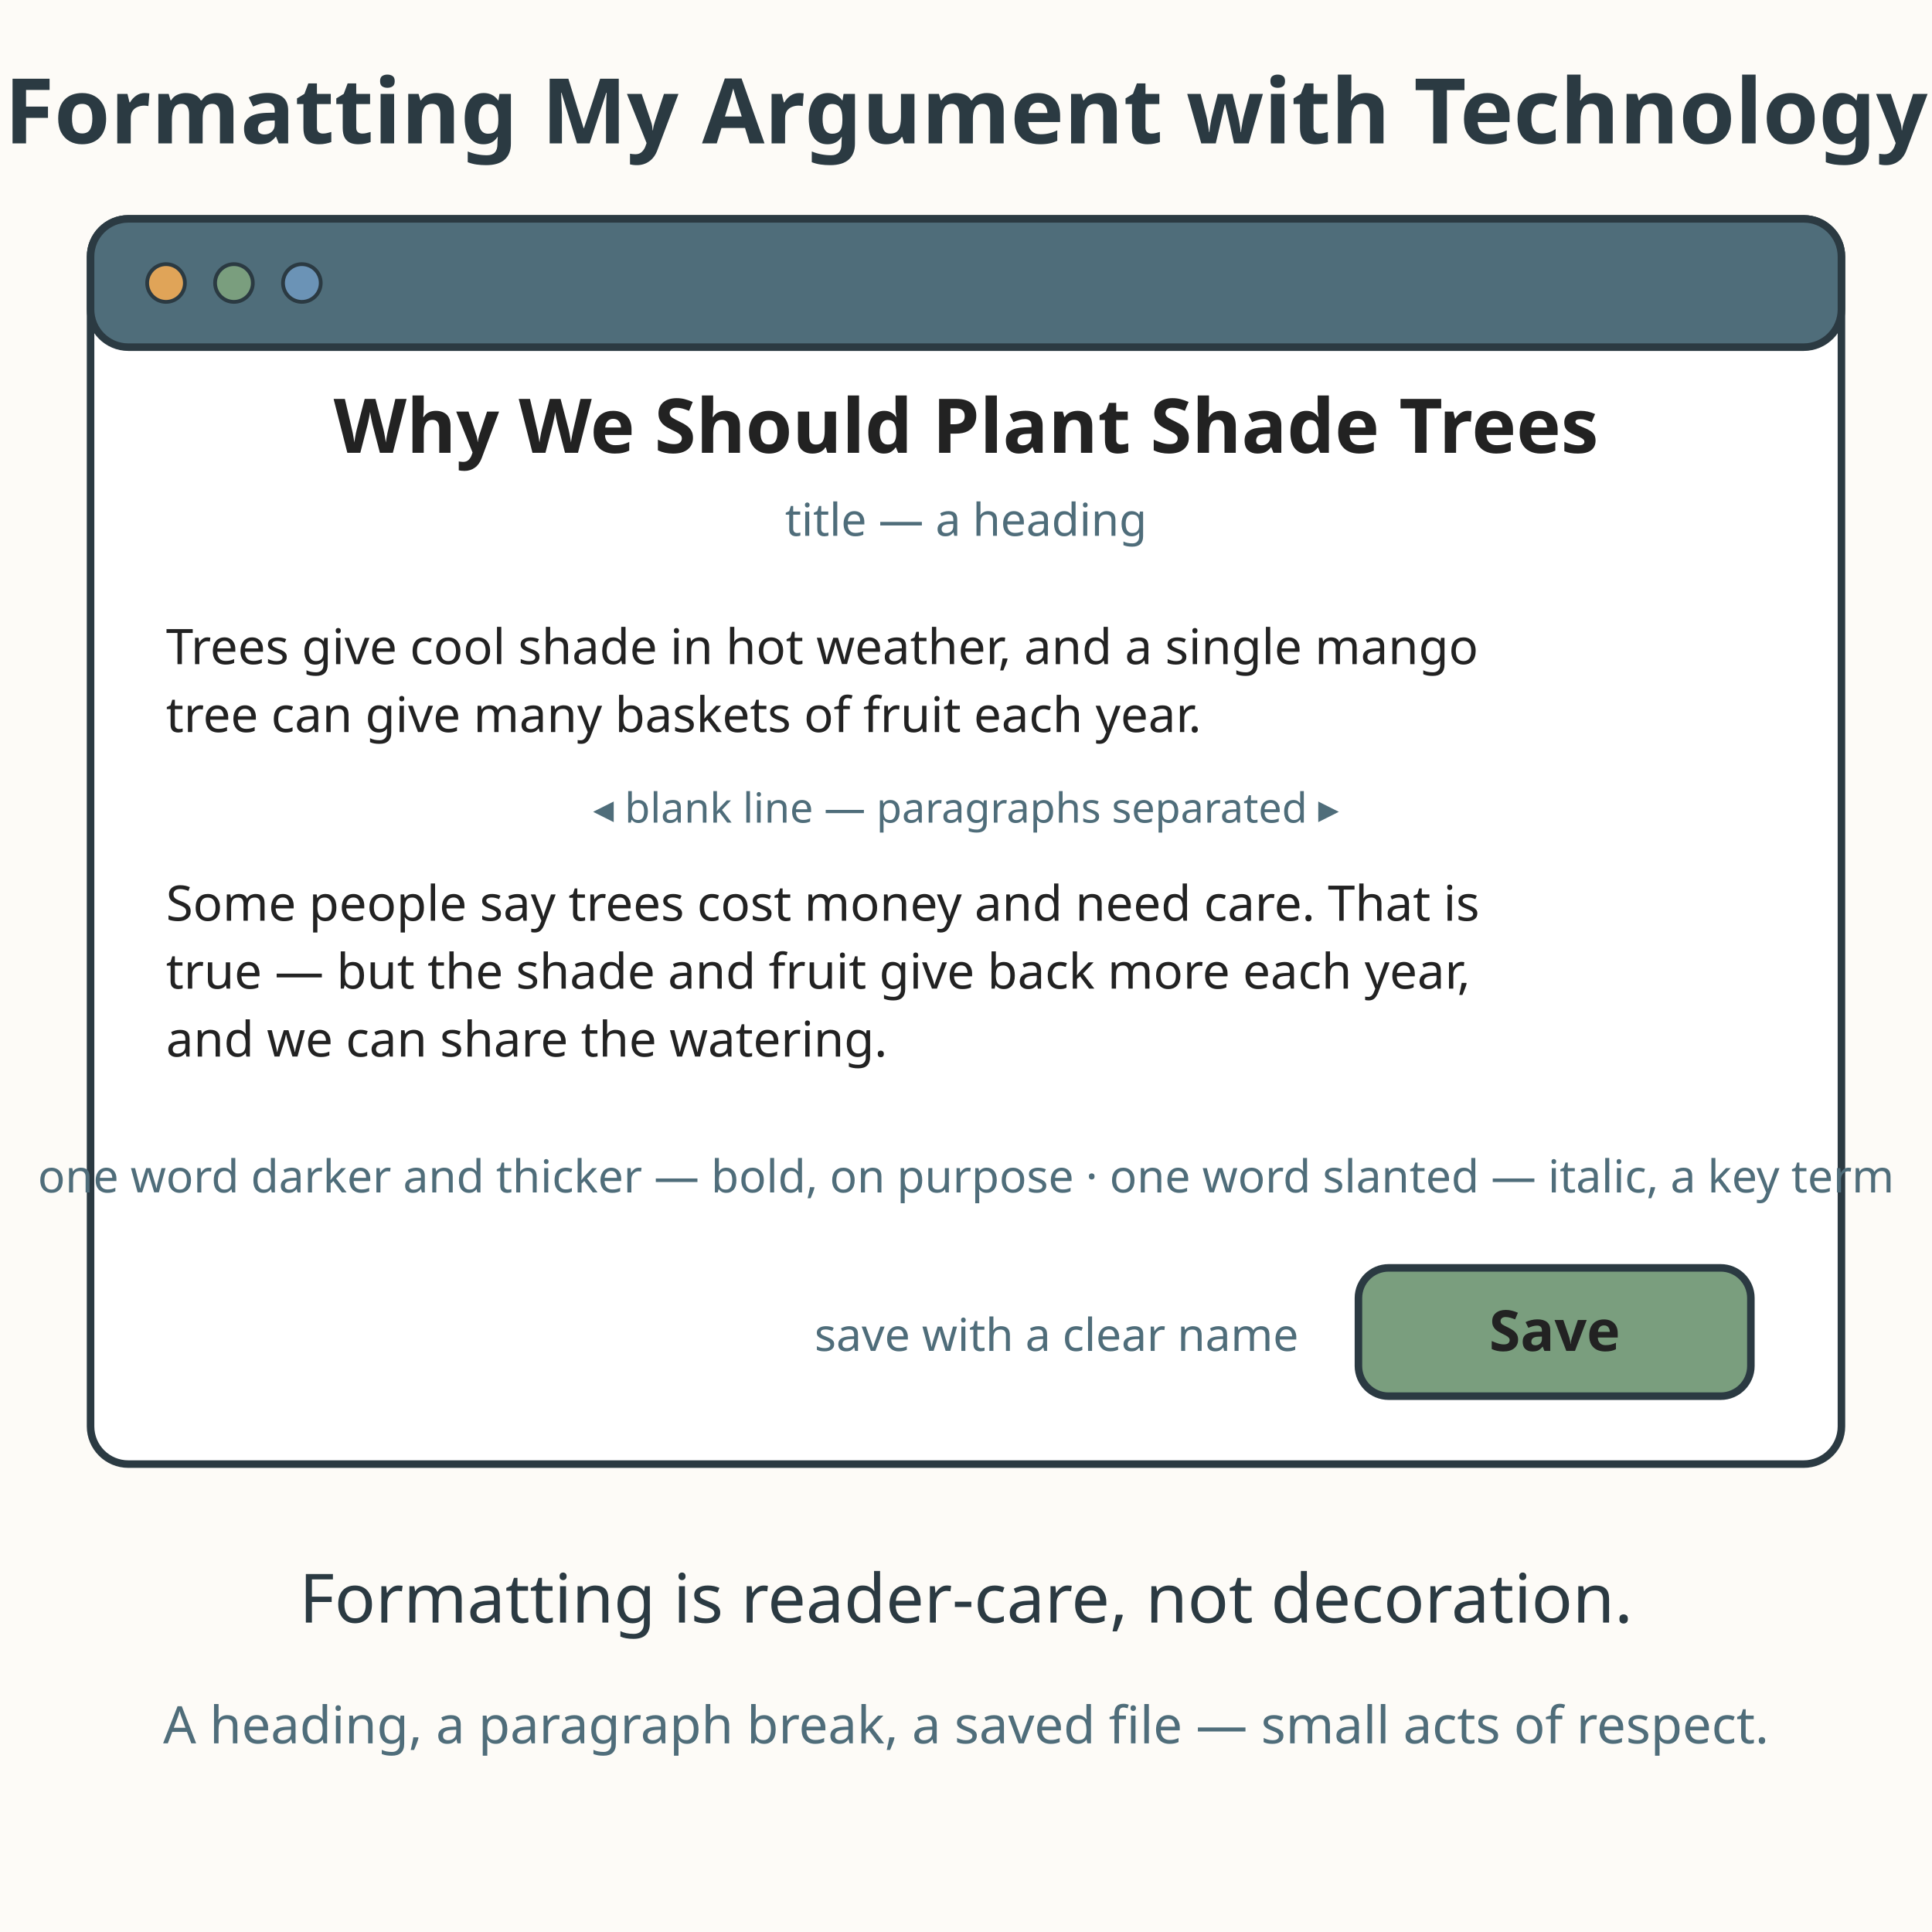
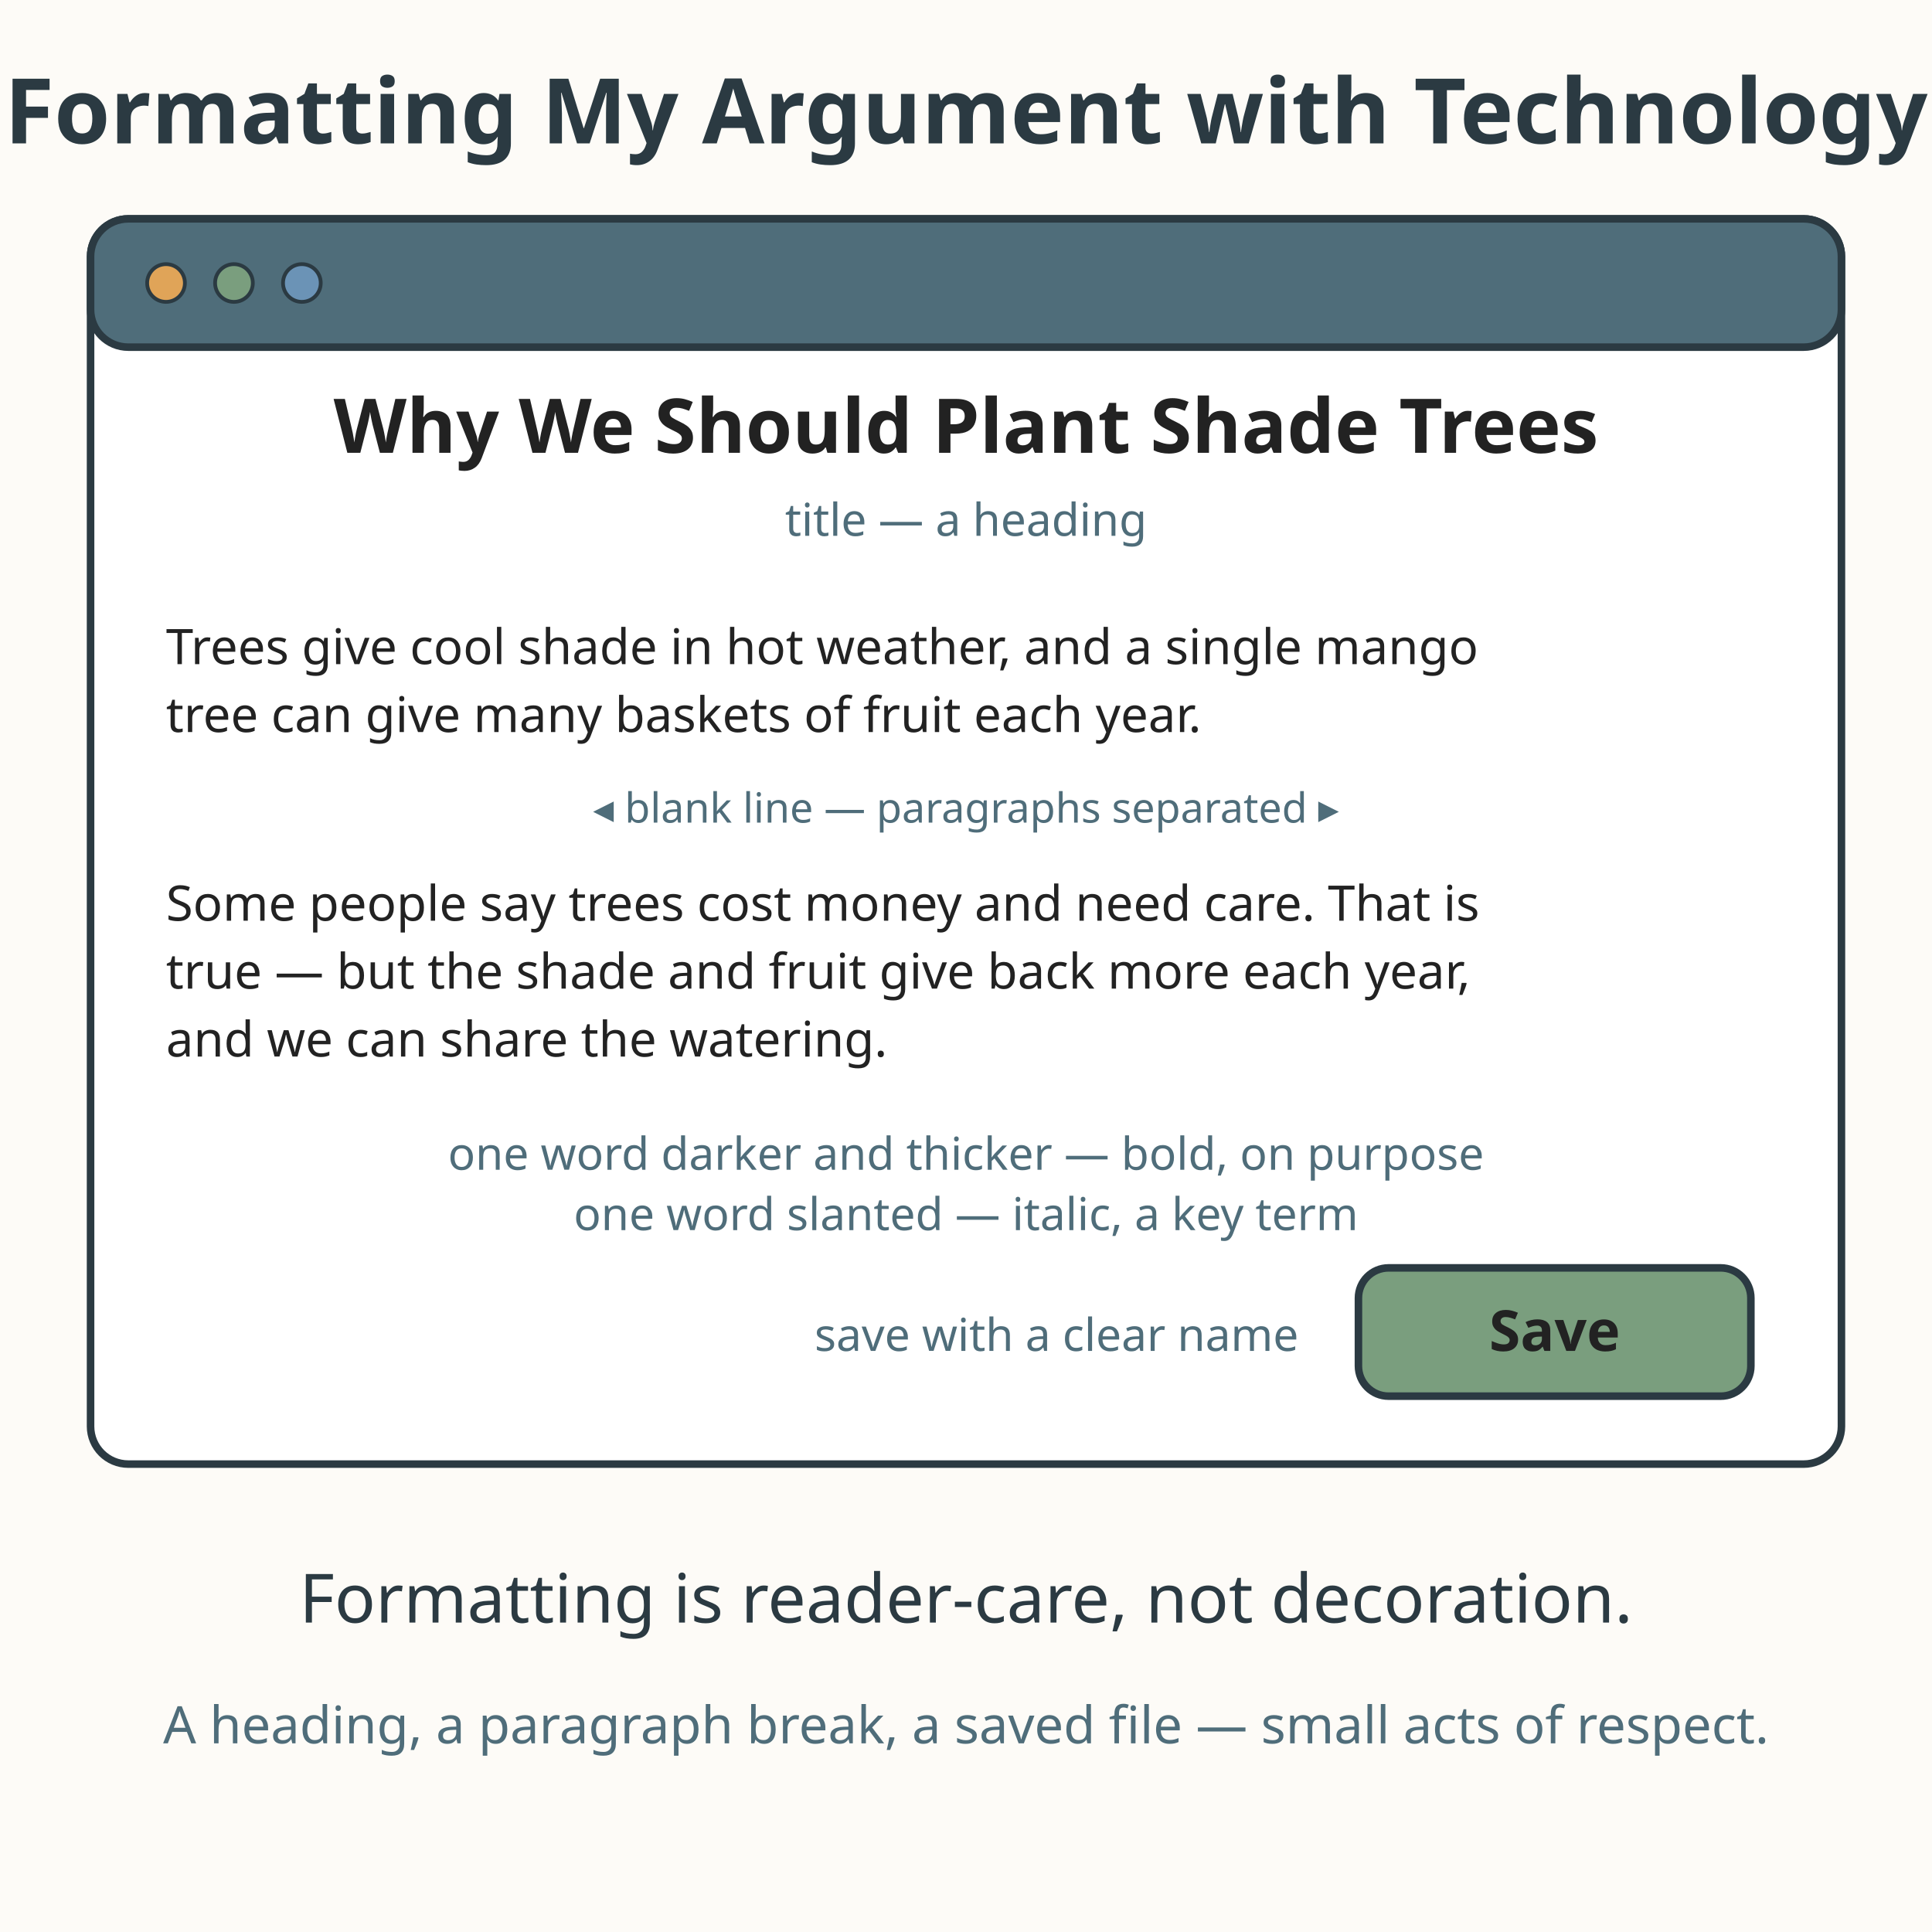
<svg xmlns="http://www.w3.org/2000/svg" viewBox="0 0 512 512" role="img" aria-labelledby="title-L-06-004-12-formatting-my-argument-with-technology desc-L-06-004-12-formatting-my-argument-with-technology">
  <rect width="512" height="512" fill="#fdfbf7" />
  <text x="256" y="38" text-anchor="middle" font-family="sans-serif" font-size="24" font-weight="bold" fill="#2b3a42">Formatting My Argument with Technology</text>
  <rect x="24" y="58" width="464" height="330" rx="10" fill="#ffffff" stroke="#2b3a42" stroke-width="2" />
  <rect x="24" y="58" width="464" height="34" rx="10" fill="#4f6d7a" stroke="#2b3a42" stroke-width="2" />
  <circle cx="44" cy="75" r="5" fill="#e0a458" stroke="#2b3a42" stroke-width="1" />
  <circle cx="62" cy="75" r="5" fill="#7a9e7e" stroke="#2b3a42" stroke-width="1" />
  <circle cx="80" cy="75" r="5" fill="#6b93b6" stroke="#2b3a42" stroke-width="1" />
  <text x="256" y="120" text-anchor="middle" font-family="sans-serif" font-size="20" font-weight="bold" fill="#222222">Why We Should Plant Shade Trees</text>
  <text x="256" y="142" text-anchor="middle" font-family="sans-serif" font-size="12" fill="#4f6d7a">title — a heading</text>
  <text x="44" y="176" font-family="sans-serif" font-size="13" fill="#222222">Trees give cool shade in hot weather, and a single mango</text>
  <text x="44" y="194" font-family="sans-serif" font-size="13" fill="#222222">tree can give many baskets of fruit each year.</text>
  <text x="256" y="218" text-anchor="middle" font-family="sans-serif" font-size="11" fill="#4f6d7a">◂ blank line — paragraphs separated ▸</text>
  <text x="44" y="244" font-family="sans-serif" font-size="13" fill="#222222">Some people say trees cost money and need care. That is</text>
  <text x="44" y="262" font-family="sans-serif" font-size="13" fill="#222222">true — but the shade and fruit give back more each year,</text>
  <text x="44" y="280" font-family="sans-serif" font-size="13" fill="#222222">and we can share the watering.</text>
-   <text x="256" y="316" text-anchor="middle" font-family="sans-serif" font-size="12" fill="#4f6d7a">one word darker and thicker — bold, on purpose · one word slanted — italic, a key term</text>
+   <text x="256" y="310" text-anchor="middle" font-family="sans-serif" font-size="12" fill="#4f6d7a">one word darker and thicker — bold, on purpose</text>
+   <text x="256" y="326" text-anchor="middle" font-family="sans-serif" font-size="12" fill="#4f6d7a">one word slanted — italic, a key term</text>
  <rect x="360" y="336" width="104" height="34" rx="8" fill="#7a9e7e" stroke="#2b3a42" stroke-width="2" />
  <text x="412" y="358" text-anchor="middle" font-family="sans-serif" font-size="15" font-weight="bold" fill="#222222">Save</text>
  <text x="280" y="358" text-anchor="middle" font-family="sans-serif" font-size="12" fill="#4f6d7a">save with a clear name</text>
  <text x="256" y="430" text-anchor="middle" font-family="sans-serif" font-size="18" fill="#2b3a42">Formatting is reader-care, not decoration.</text>
  <text x="256" y="462" text-anchor="middle" font-family="sans-serif" font-size="13.7" fill="#4f6d7a">A heading, a paragraph break, a saved file — small acts of respect.</text>
</svg>
